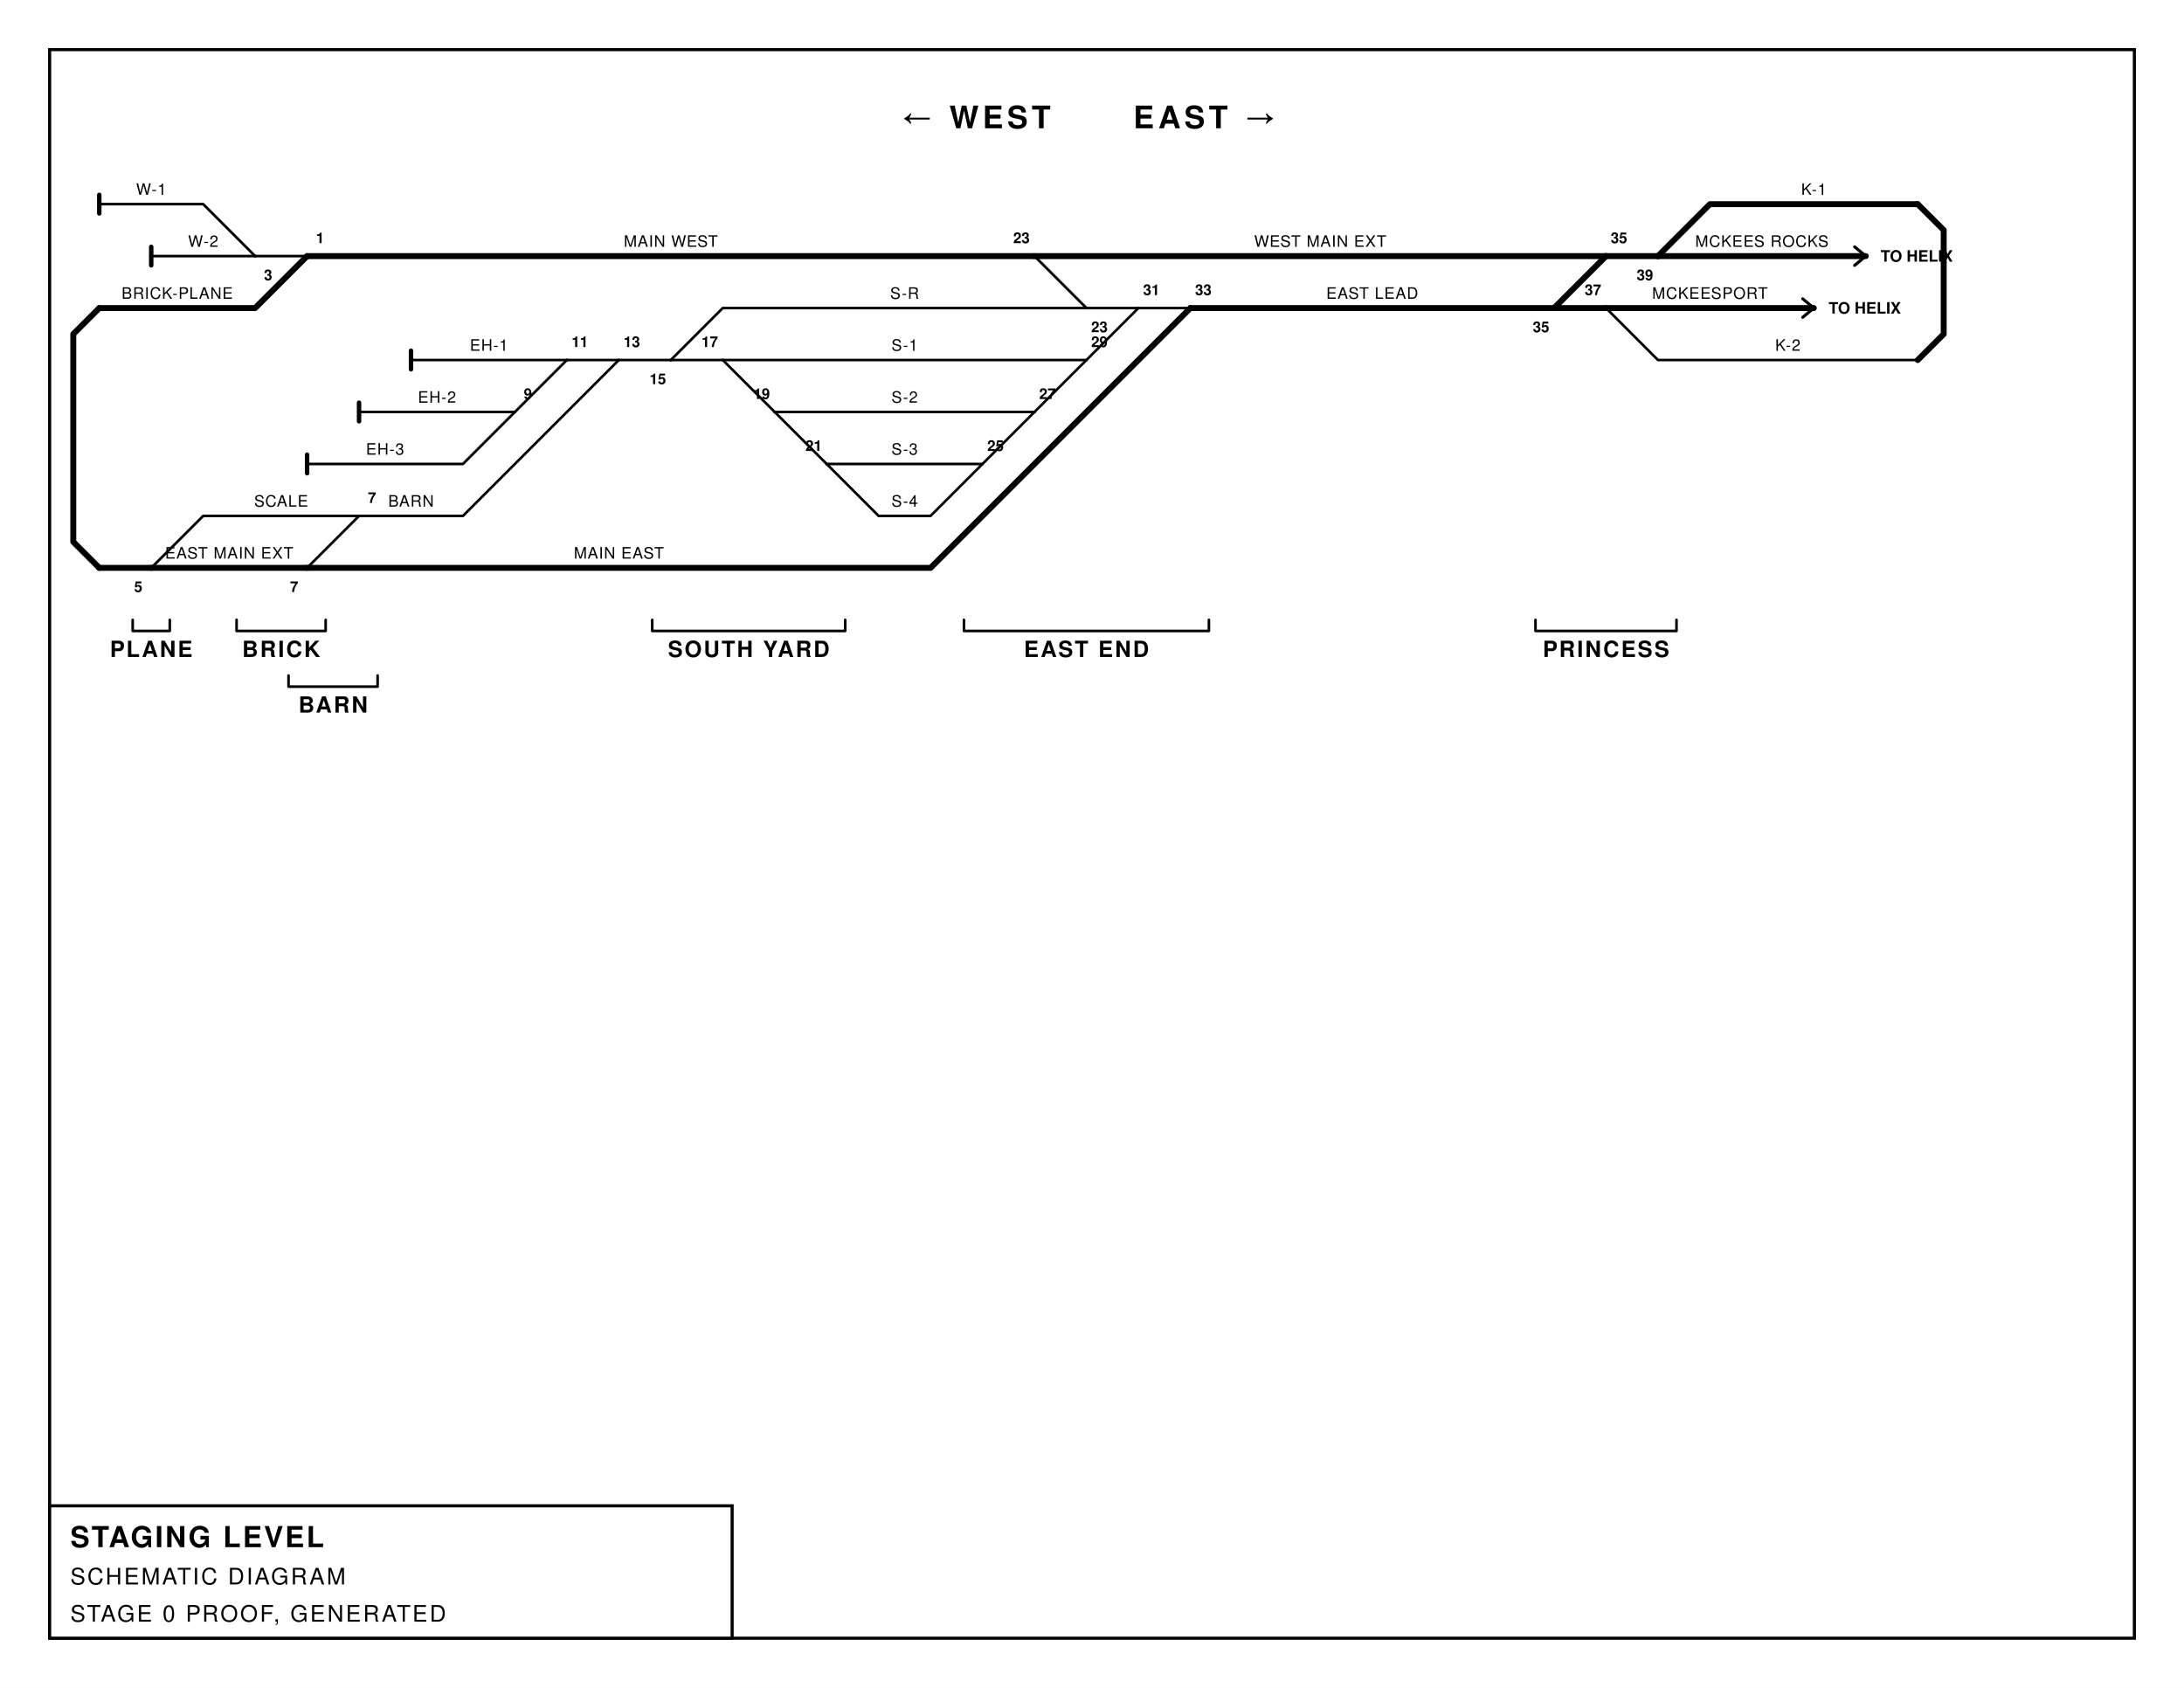
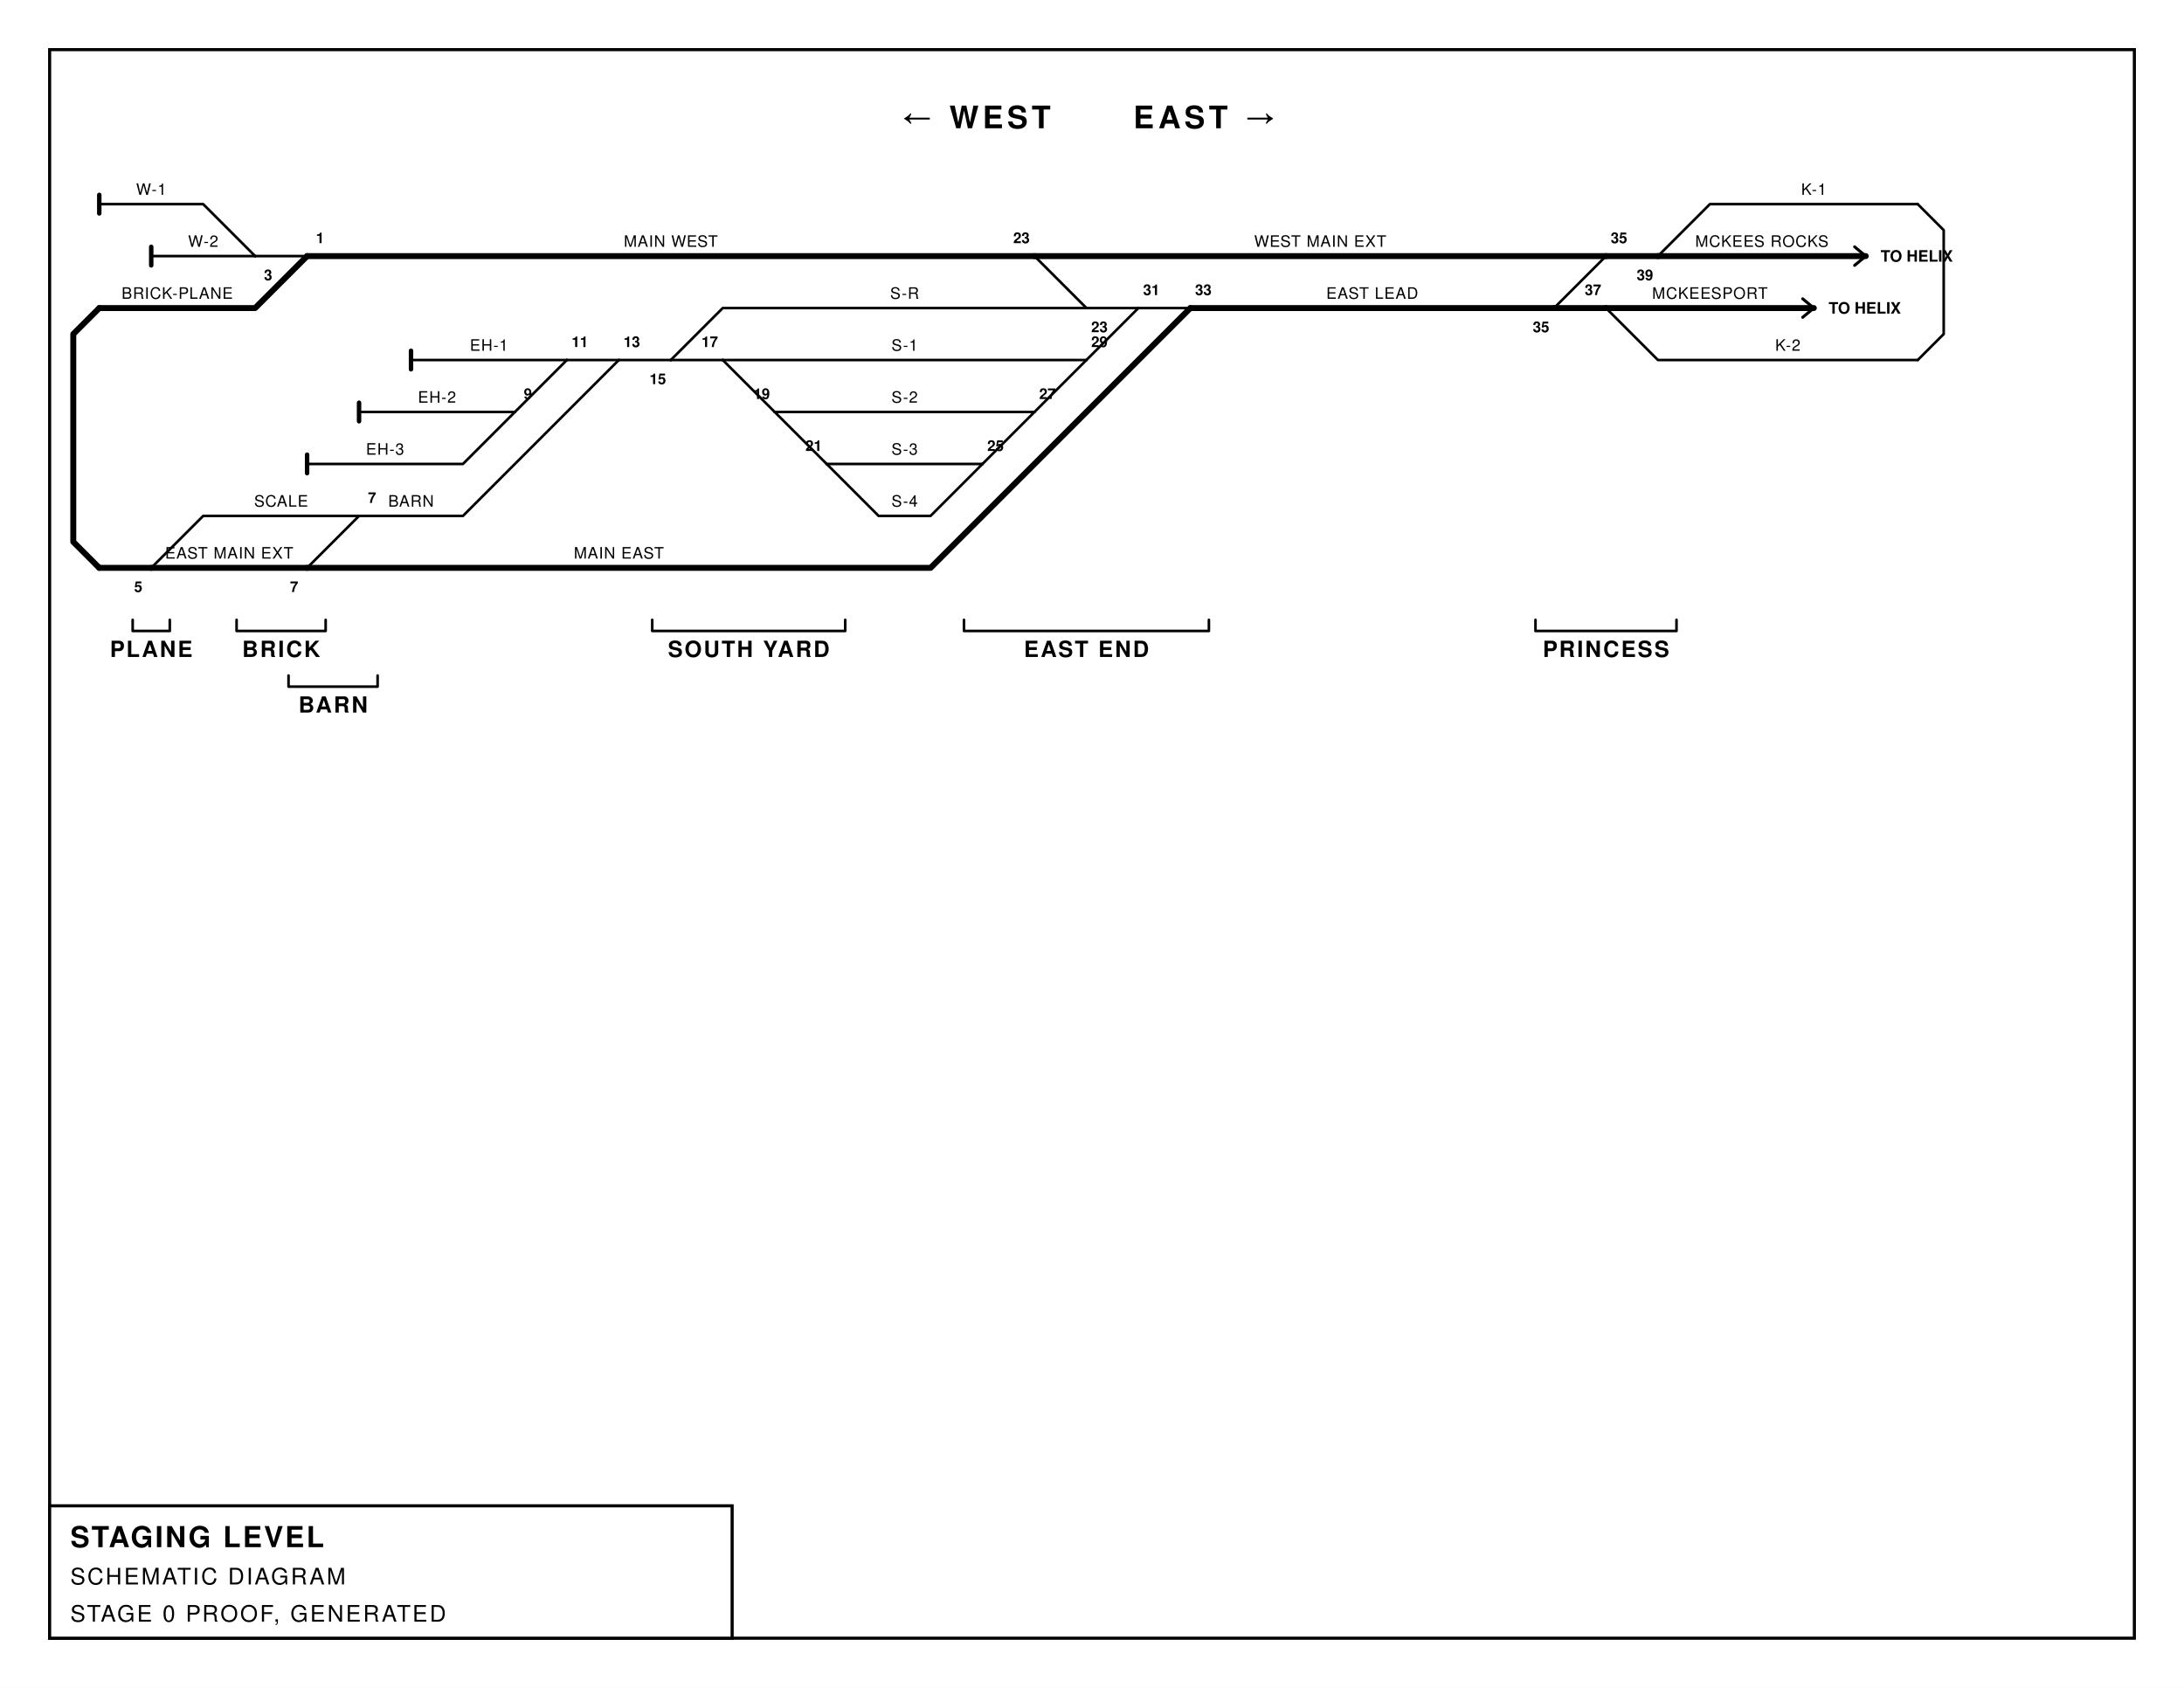
<svg xmlns="http://www.w3.org/2000/svg" viewBox="0 0 1056 816" width="1056" height="816" font-family="'Helvetica Neue',Helvetica,Arial,sans-serif">
  <rect width="1056" height="816" fill="#fff" />
  <rect x="24" y="24" width="1008" height="768" fill="none" stroke="#000" stroke-width="1.5" />
  <g transform="translate(4.934579,0) scale(0.8971963)" fill="none" stroke="#000" stroke-linecap="round" stroke-linejoin="round">
    <path d="M552.0,138.0 L580.0,166.0" stroke-width="1.4" />
-     <path d="M832.0,166.0 L860.0,138.0" stroke-width="3.2" />
+     <path d="M832.0,166.0 L860.0,138.0" stroke-width="1.4" />
    <path d="M160.0,306.0 L188.0,278.0" stroke-width="1.4" />
    <path d="M188.0,278.0 L244.0,278.0 L328.0,194.0" stroke-width="1.4" />
    <path d="M76.0,306.0 L160.0,306.0" stroke-width="3.2" />
    <path d="M160.0,138.0 L552.0,138.0" stroke-width="3.2" />
    <path d="M132.0,138.0 L160.0,138.0" stroke-width="1.4" />
    <path d="M48.0,166.0 L132.0,166.0 L160.0,138.0" stroke-width="3.2" />
    <path d="M48.0,306.0 L76.0,306.0" stroke-width="3.2" />
    <path d="M524.0,250.0 L552.0,222.0" stroke-width="1.4" />
    <path d="M440.0,250.0 L468.0,278.0 L496.0,278.0 L524.0,250.0" stroke-width="1.4" />
    <path d="M440.0,250.0 L524.0,250.0" stroke-width="1.4" />
    <path d="M356.0,194.0 L384.0,166.0 L580.0,166.0" stroke-width="1.4" />
    <path d="M356.0,194.0 L384.0,194.0" stroke-width="1.4" />
    <path d="M384.0,194.0 L412.0,222.0" stroke-width="1.4" />
    <path d="M384.0,194.0 L580.0,194.0" stroke-width="1.4" />
    <path d="M636.0,166.0 L832.0,166.0" stroke-width="3.2" />
    <path d="M608.0,166.0 L636.0,166.0" stroke-width="1.4" />
    <path d="M160.0,306.0 L496.0,306.0 L636.0,166.0" stroke-width="3.2" />
    <path d="M48.0,110.0 L104.0,110.0 L132.0,138.0" stroke-width="1.4" />
    <path d="M76.0,138.0 L132.0,138.0" stroke-width="1.4" />
    <path d="M580.0,194.0 L608.0,166.0" stroke-width="1.4" />
    <path d="M552.0,222.0 L580.0,194.0" stroke-width="1.4" />
    <path d="M412.0,222.0 L440.0,250.0" stroke-width="1.4" />
    <path d="M860.0,138.0 L888.0,138.0" stroke-width="3.2" />
    <path d="M552.0,138.0 L860.0,138.0" stroke-width="3.2" />
    <path d="M412.0,222.0 L552.0,222.0" stroke-width="1.4" />
    <path d="M580.0,166.0 L608.0,166.0" stroke-width="1.4" />
    <path d="M888.0,138.0 L1000.0,138.0" stroke-width="3.2" />
-     <path d="M888.0,138.0 L916.0,110.0 L1028.0,110.0" stroke-width="3.2" />
+     <path d="M888.0,138.0 L916.0,110.0 L1028.0,110.0" stroke-width="1.4" />
    <path d="M860.0,166.0 L888.0,194.0 L1028.0,194.0" stroke-width="1.4" />
    <path d="M832.0,166.0 L860.0,166.0" stroke-width="3.2" />
    <path d="M860.0,166.0 L972.0,166.0" stroke-width="3.2" />
    <path d="M328.0,194.0 L356.0,194.0" stroke-width="1.4" />
    <path d="M76.0,306.0 L104.0,278.0 L188.0,278.0" stroke-width="1.4" />
    <path d="M188.0,222.0 L272.0,222.0" stroke-width="1.4" />
    <path d="M160.0,250.0 L244.0,250.0 L272.0,222.0" stroke-width="1.4" />
    <path d="M272.0,222.0 L300.0,194.0" stroke-width="1.4" />
    <path d="M300.0,194.0 L328.0,194.0" stroke-width="1.4" />
    <path d="M216.0,194.0 L300.0,194.0" stroke-width="1.4" />
    <path d="M48.0,166.0 L34.0,180.0 L34.0,292.0 L48.0,306.0" stroke-width="3.2" />
-     <path d="M1028.0,110.0 L1042.0,124.0 L1042.0,180.0 L1028.0,194.0" stroke-width="3.2" />
+     <path d="M1028.0,110.0 L1042.0,124.0 L1042.0,180.0 L1028.0,194.0" stroke-width="1.4" />
    <path d="M48.0,105.0 L48.0,115.0" stroke-width="2.4" />
    <path d="M76.0,133.0 L76.0,143.0" stroke-width="2.4" />
    <path d="M1000.0,138.0 m-6,-5 l6,5 l-6,5" stroke-width="1.6" />
    <path d="M972.0,166.0 m-6,-5 l6,5 l-6,5" stroke-width="1.6" />
    <path d="M188.0,217.0 L188.0,227.0" stroke-width="2.4" />
    <path d="M160.0,245.0 L160.0,255.0" stroke-width="2.4" />
    <path d="M216.0,189.0 L216.0,199.0" stroke-width="2.4" />
    <path d="M122.0,334 L122.0,340 L170.0,340 L170.0,334" stroke-width="1.4" />
    <path d="M66.0,334 L66.0,340 L86.0,340 L86.0,334" stroke-width="1.4" />
    <path d="M150.0,364 L150.0,370 L198.0,370 L198.0,364" stroke-width="1.4" />
    <path d="M346.0,334 L346.0,340 L450.0,340 L450.0,334" stroke-width="1.4" />
    <path d="M514.0,334 L514.0,340 L646.0,340 L646.0,334" stroke-width="1.4" />
    <path d="M822.0,334 L822.0,340 L898.0,340 L898.0,334" stroke-width="1.4" />
    <text x="216.0" y="273.0" font-size="8.5" text-anchor="middle" font-weight="normal" fill="#000" stroke="none" letter-spacing="0.4">BARN</text>
    <text x="118.0" y="301.0" font-size="8.5" text-anchor="middle" font-weight="normal" fill="#000" stroke="none" letter-spacing="0.4">EAST MAIN EXT</text>
    <text x="356.0" y="133.0" font-size="8.5" text-anchor="middle" font-weight="normal" fill="#000" stroke="none" letter-spacing="0.4">MAIN WEST</text>
    <text x="90.0" y="161.0" font-size="8.5" text-anchor="middle" font-weight="normal" fill="#000" stroke="none" letter-spacing="0.4">BRICK-PLANE</text>
    <text x="482.0" y="273.0" font-size="8.5" text-anchor="middle" font-weight="normal" fill="#000" stroke="none" letter-spacing="0.4">S-4</text>
    <text x="482.0" y="245.0" font-size="8.5" text-anchor="middle" font-weight="normal" fill="#000" stroke="none" letter-spacing="0.4">S-3</text>
    <text x="482.0" y="161.0" font-size="8.5" text-anchor="middle" font-weight="normal" fill="#000" stroke="none" letter-spacing="0.4">S-R</text>
    <text x="482.0" y="189.0" font-size="8.5" text-anchor="middle" font-weight="normal" fill="#000" stroke="none" letter-spacing="0.4">S-1</text>
    <text x="734.0" y="161.0" font-size="8.5" text-anchor="middle" font-weight="normal" fill="#000" stroke="none" letter-spacing="0.4">EAST LEAD</text>
    <text x="328.0" y="301.0" font-size="8.5" text-anchor="middle" font-weight="normal" fill="#000" stroke="none" letter-spacing="0.4">MAIN EAST</text>
    <text x="76.0" y="105.0" font-size="8.5" text-anchor="middle" font-weight="normal" fill="#000" stroke="none" letter-spacing="0.4">W-1</text>
    <text x="104.0" y="133.0" font-size="8.5" text-anchor="middle" font-weight="normal" fill="#000" stroke="none" letter-spacing="0.4">W-2</text>
    <text x="706.0" y="133.0" font-size="8.5" text-anchor="middle" font-weight="normal" fill="#000" stroke="none" letter-spacing="0.4">WEST MAIN EXT</text>
    <text x="482.0" y="217.0" font-size="8.5" text-anchor="middle" font-weight="normal" fill="#000" stroke="none" letter-spacing="0.4">S-2</text>
    <text x="944.0" y="133.0" font-size="8.5" text-anchor="middle" font-weight="normal" fill="#000" stroke="none" letter-spacing="0.4">MCKEES ROCKS</text>
    <text x="972.0" y="105.0" font-size="8.5" text-anchor="middle" font-weight="normal" fill="#000" stroke="none" letter-spacing="0.4">K-1</text>
    <text x="958.0" y="189.0" font-size="8.5" text-anchor="middle" font-weight="normal" fill="#000" stroke="none" letter-spacing="0.4">K-2</text>
    <text x="916.0" y="161.0" font-size="8.5" text-anchor="middle" font-weight="normal" fill="#000" stroke="none" letter-spacing="0.4">MCKEESPORT</text>
    <text x="146.0" y="273.0" font-size="8.5" text-anchor="middle" font-weight="normal" fill="#000" stroke="none" letter-spacing="0.4">SCALE</text>
    <text x="230.0" y="217.0" font-size="8.5" text-anchor="middle" font-weight="normal" fill="#000" stroke="none" letter-spacing="0.4">EH-2</text>
    <text x="202.0" y="245.0" font-size="8.5" text-anchor="middle" font-weight="normal" fill="#000" stroke="none" letter-spacing="0.4">EH-3</text>
    <text x="258.0" y="189.0" font-size="8.5" text-anchor="middle" font-weight="normal" fill="#000" stroke="none" letter-spacing="0.4">EH-1</text>
    <text x="167.0" y="131.0" font-size="8" text-anchor="middle" font-weight="bold" fill="#000" stroke="none">1</text>
    <text x="531.0" y="243.0" font-size="8" text-anchor="middle" font-weight="bold" fill="#000" stroke="none">25</text>
    <text x="377.0" y="187.0" font-size="8" text-anchor="middle" font-weight="bold" fill="#000" stroke="none">17</text>
    <text x="643.0" y="159.0" font-size="8" text-anchor="middle" font-weight="bold" fill="#000" stroke="none">33</text>
    <text x="139.0" y="151.0" font-size="8" text-anchor="middle" font-weight="bold" fill="#000" stroke="none">3</text>
    <text x="69.0" y="319.0" font-size="8" text-anchor="middle" font-weight="bold" fill="#000" stroke="none">5</text>
    <text x="587.0" y="187.0" font-size="8" text-anchor="middle" font-weight="bold" fill="#000" stroke="none">29</text>
    <text x="433.0" y="243.0" font-size="8" text-anchor="middle" font-weight="bold" fill="#000" stroke="none">21</text>
    <text x="559.0" y="215.0" font-size="8" text-anchor="middle" font-weight="bold" fill="#000" stroke="none">27</text>
    <text x="545.0" y="131.0" font-size="8" text-anchor="middle" font-weight="bold" fill="#000" stroke="none">23</text>
    <text x="587.0" y="179.0" font-size="8" text-anchor="middle" font-weight="bold" fill="#000" stroke="none">23</text>
    <text x="615.0" y="159.0" font-size="8" text-anchor="middle" font-weight="bold" fill="#000" stroke="none">31</text>
    <text x="881.0" y="151.0" font-size="8" text-anchor="middle" font-weight="bold" fill="#000" stroke="none">39</text>
    <text x="405.0" y="215.0" font-size="8" text-anchor="middle" font-weight="bold" fill="#000" stroke="none">19</text>
    <text x="853.0" y="159.0" font-size="8" text-anchor="middle" font-weight="bold" fill="#000" stroke="none">37</text>
    <text x="349.0" y="207.0" font-size="8" text-anchor="middle" font-weight="bold" fill="#000" stroke="none">15</text>
    <text x="867.0" y="131.0" font-size="8" text-anchor="middle" font-weight="bold" fill="#000" stroke="none">35</text>
    <text x="825.0" y="179.0" font-size="8" text-anchor="middle" font-weight="bold" fill="#000" stroke="none">35</text>
    <text x="335.0" y="187.0" font-size="8" text-anchor="middle" font-weight="bold" fill="#000" stroke="none">13</text>
    <text x="279.0" y="215.0" font-size="8" text-anchor="middle" font-weight="bold" fill="#000" stroke="none">9</text>
    <text x="195.0" y="271.0" font-size="8" text-anchor="middle" font-weight="bold" fill="#000" stroke="none">7</text>
    <text x="153.0" y="319.0" font-size="8" text-anchor="middle" font-weight="bold" fill="#000" stroke="none">7</text>
    <text x="307.0" y="187.0" font-size="8" text-anchor="middle" font-weight="bold" fill="#000" stroke="none">11</text>
    <text x="1008.0" y="141.0" font-size="8.5" text-anchor="start" font-weight="bold" fill="#000" stroke="none">TO HELIX</text>
    <text x="980.0" y="169.0" font-size="8.5" text-anchor="start" font-weight="bold" fill="#000" stroke="none">TO HELIX</text>
    <text x="146.0" y="354.0" font-size="12" text-anchor="middle" font-weight="bold" fill="#000" stroke="none" letter-spacing="1">BRICK</text>
    <text x="76.0" y="354.0" font-size="12" text-anchor="middle" font-weight="bold" fill="#000" stroke="none" letter-spacing="1">PLANE</text>
    <text x="174.0" y="384.0" font-size="12" text-anchor="middle" font-weight="bold" fill="#000" stroke="none" letter-spacing="1">BARN</text>
    <text x="398.0" y="354.0" font-size="12" text-anchor="middle" font-weight="bold" fill="#000" stroke="none" letter-spacing="1">SOUTH YARD</text>
    <text x="580.0" y="354.0" font-size="12" text-anchor="middle" font-weight="bold" fill="#000" stroke="none" letter-spacing="1">EAST END</text>
    <text x="860.0" y="354.0" font-size="12" text-anchor="middle" font-weight="bold" fill="#000" stroke="none" letter-spacing="1">PRINCESS</text>
  </g>
  <text x="508.0" y="62" font-size="15" text-anchor="end" font-weight="bold" letter-spacing="2">← WEST</text>
  <text x="548.0" y="62" font-size="15" text-anchor="start" font-weight="bold" letter-spacing="2">EAST →</text>
  <rect x="24" y="728" width="330" height="64" fill="#fff" stroke="#000" stroke-width="1.5" />
  <text x="34" y="748" font-size="14" font-weight="bold" letter-spacing="1">STAGING LEVEL</text>
  <text x="34" y="766" font-size="11" font-weight="normal" letter-spacing="1">SCHEMATIC DIAGRAM</text>
  <text x="34" y="784" font-size="11" font-weight="normal" letter-spacing="1">STAGE 0 PROOF, GENERATED</text>
</svg>
